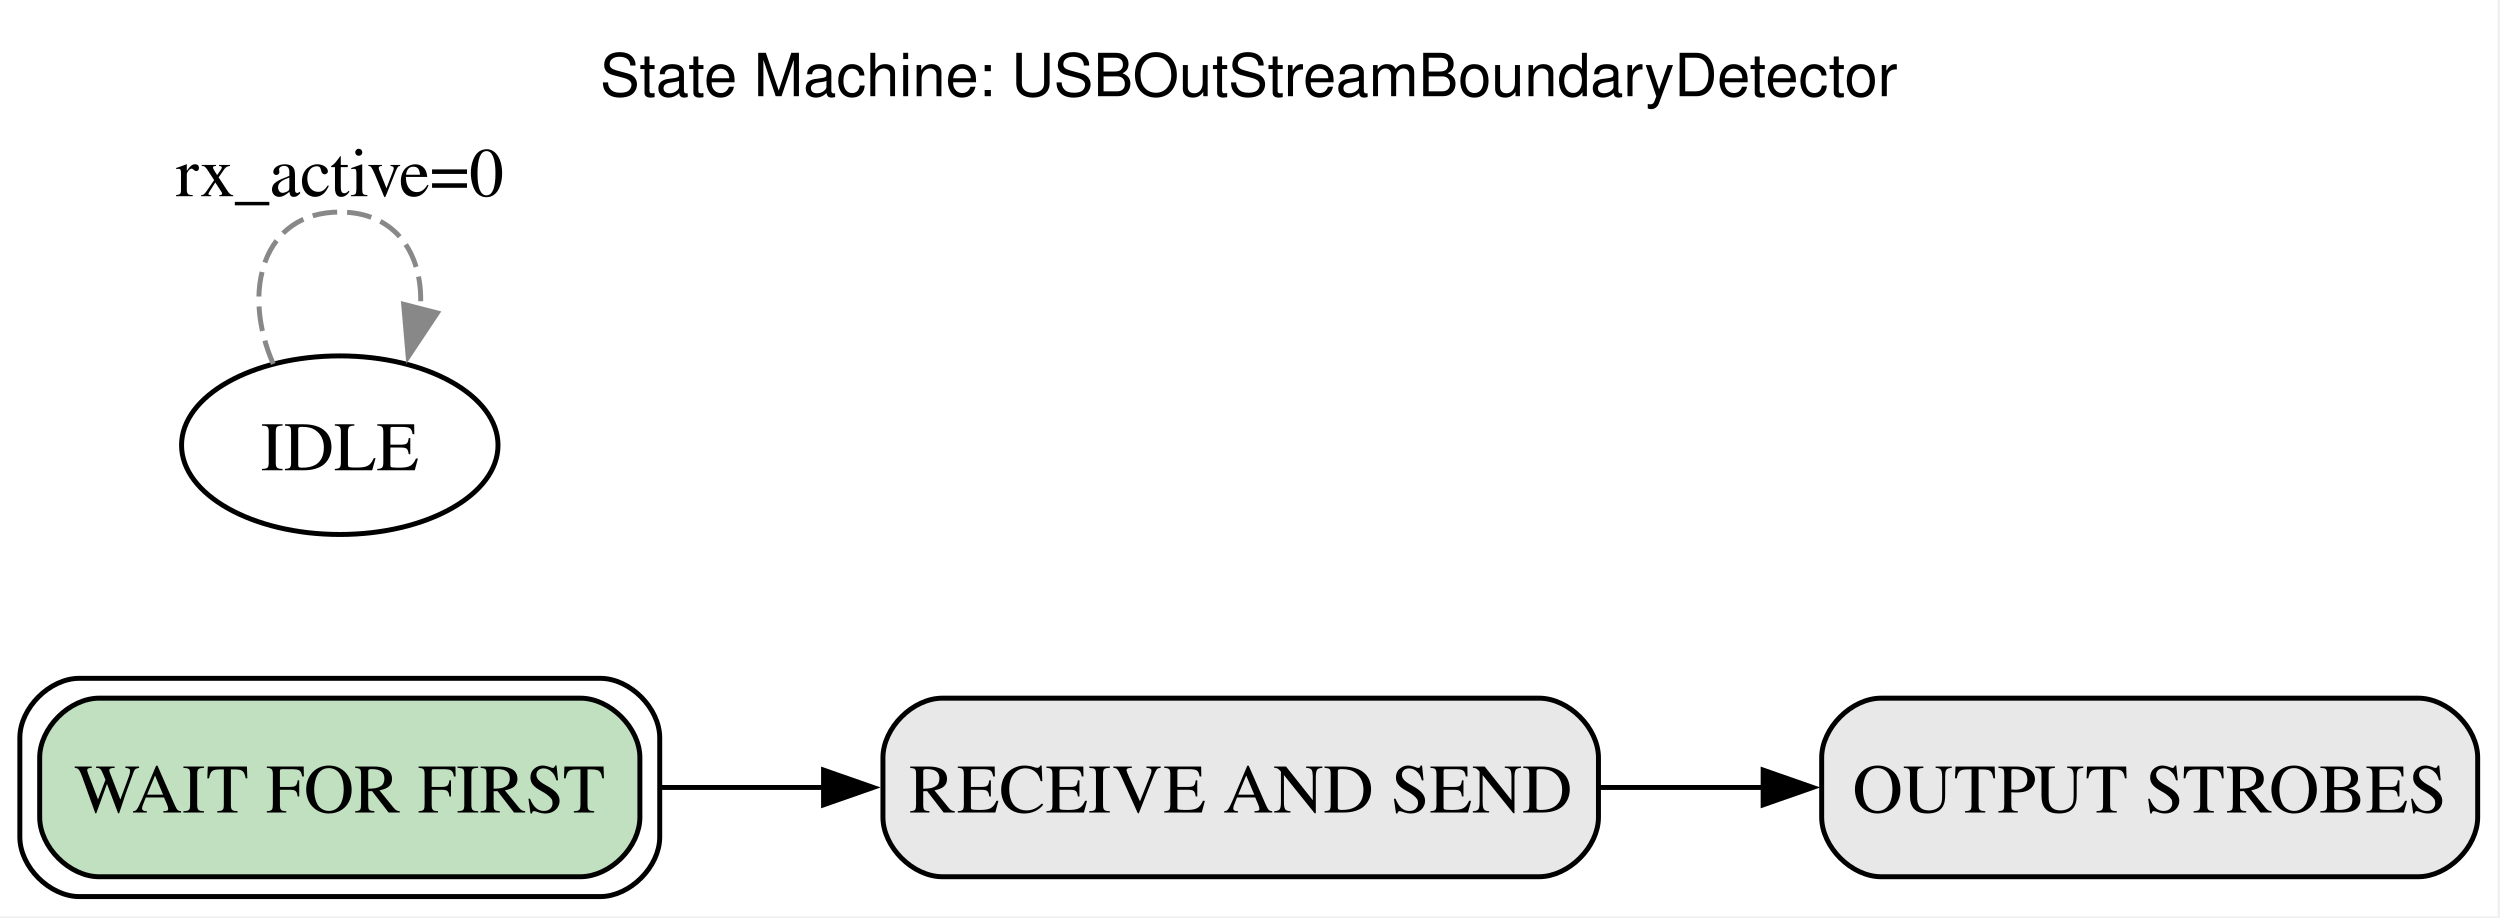
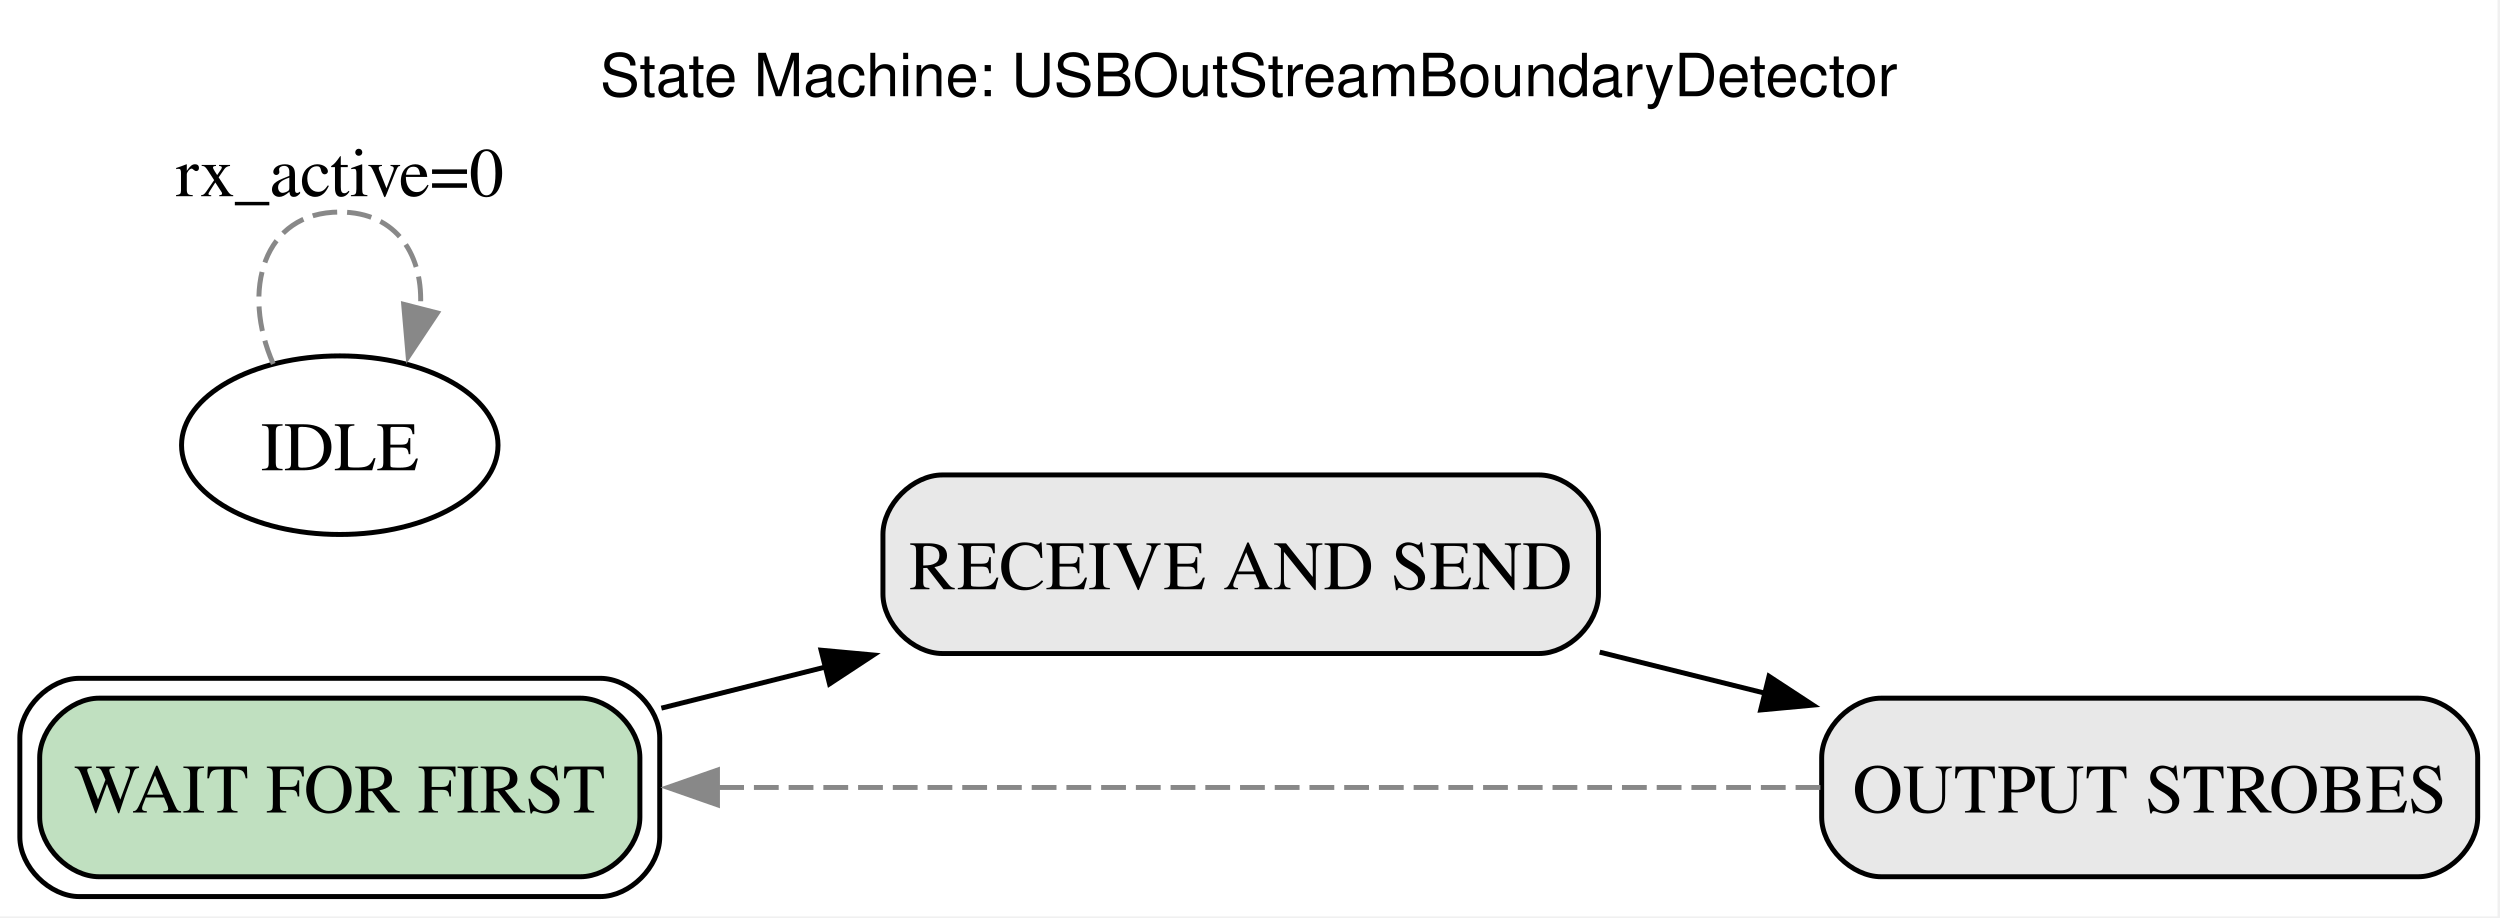
<svg xmlns="http://www.w3.org/2000/svg" width="504pt" height="185pt" viewBox="0.00 0.00 504.00 185.00">
  <g id="graph0" class="graph" transform="scale(1 1) rotate(0) translate(4 180.75)">
    <polygon fill="white" stroke="none" points="-4,4 -4,-180.75 499.5,-180.75 499.5,4 -4,4" />
    <text xml:space="preserve" text-anchor="middle" x="247.75" y="-161.35" font-family="Helvetica,sans-Serif" font-size="12.00">State Machine: USBOutStreamBoundaryDetector</text>
    <g id="node1" class="node">
      <path fill="#c0e0c0" stroke="black" d="M113,-40C113,-40 16,-40 16,-40 10,-40 4,-34 4,-28 4,-28 4,-16 4,-16 4,-10 10,-4 16,-4 16,-4 113,-4 113,-4 119,-4 125,-10 125,-16 125,-16 125,-28 125,-28 125,-34 119,-40 113,-40" />
      <path fill="none" stroke="black" d="M117,-44C117,-44 12,-44 12,-44 6,-44 0,-38 0,-32 0,-32 0,-12 0,-12 0,-6 6,0 12,0 12,0 117,0 117,0 123,0 129,-6 129,-12 129,-12 129,-32 129,-32 129,-38 123,-44 117,-44" />
      <text xml:space="preserve" text-anchor="middle" x="64.5" y="-16.95" font-family="Times,serif" font-size="14.00">WAIT FOR FIRST</text>
    </g>
    <g id="node2" class="node">
-       <path fill="#e8e8e8" stroke="black" d="M306.25,-40C306.25,-40 186,-40 186,-40 180,-40 174,-34 174,-28 174,-28 174,-16 174,-16 174,-10 180,-4 186,-4 186,-4 306.25,-4 306.25,-4 312.25,-4 318.25,-10 318.25,-16 318.25,-16 318.25,-28 318.25,-28 318.25,-34 312.25,-40 306.25,-40" />
-       <text xml:space="preserve" text-anchor="middle" x="246.12" y="-16.95" font-family="Times,serif" font-size="14.00">RECEIVE AND SEND</text>
+       <path fill="#e8e8e8" stroke="black" d="M306.25,-85C306.25,-85 186,-85 186,-85 180,-85 174,-79 174,-73 174,-73 174,-61 174,-61 174,-55 180,-49 186,-49 186,-49 306.25,-49 306.25,-49 312.25,-49 318.25,-55 318.25,-61 318.25,-61 318.25,-73 318.25,-73 318.25,-79 312.25,-85 306.25,-85" />
+       <text xml:space="preserve" text-anchor="middle" x="246.12" y="-61.95" font-family="Times,serif" font-size="14.00">RECEIVE AND SEND</text>
    </g>
    <g id="edge1" class="edge">
-       <path fill="none" stroke="black" d="M129.33,-22C139.96,-22 151.12,-22 162.14,-22" />
-       <polygon fill="black" stroke="black" points="162.03,-25.5 172.03,-22 162.03,-18.5 162.03,-25.5" />
+       <path fill="none" stroke="black" d="M129.33,-37.99C140.07,-40.68 151.36,-43.51 162.49,-46.3" />
+       <polygon fill="black" stroke="black" points="161.53,-49.67 172.08,-48.7 163.23,-42.88 161.53,-49.67" />
    </g>
    <g id="node3" class="node">
      <path fill="#e8e8e8" stroke="black" d="M483.5,-40C483.5,-40 375.25,-40 375.25,-40 369.25,-40 363.25,-34 363.25,-28 363.25,-28 363.25,-16 363.25,-16 363.25,-10 369.25,-4 375.25,-4 375.25,-4 483.5,-4 483.5,-4 489.5,-4 495.5,-10 495.5,-16 495.5,-16 495.5,-28 495.5,-28 495.5,-34 489.5,-40 483.5,-40" />
      <text xml:space="preserve" text-anchor="middle" x="429.38" y="-16.95" font-family="Times,serif" font-size="14.00">OUTPUT STROBES</text>
    </g>
    <g id="edge2" class="edge">
-       <path fill="none" stroke="black" d="M318.5,-22C329.38,-22 340.65,-22 351.64,-22" />
-       <polygon fill="black" stroke="black" points="351.45,-25.5 361.45,-22 351.45,-18.5 351.45,-25.5" />
+       <path fill="none" stroke="black" d="M318.5,-49.28C329.5,-46.55 340.89,-43.72 351.99,-40.96" />
+       <polygon fill="black" stroke="black" points="352.63,-44.41 361.5,-38.6 350.95,-37.62 352.63,-44.41" />
+     </g>
+     <g id="edge3" class="edge">
+       <path fill="none" stroke="#888888" stroke-dasharray="5,2" d="M362.99,-22C300.45,-22 206.21,-22 140.62,-22" />
+       <polygon fill="#888888" stroke="#888888" points="140.64,-18.5 130.64,-22 140.64,-25.5 140.64,-18.5" />
    </g>
    <g id="node4" class="node">
      <ellipse fill="none" stroke="black" cx="64.5" cy="-91" rx="31.9" ry="18" />
      <text xml:space="preserve" text-anchor="middle" x="64.5" y="-85.95" font-family="Times,serif" font-size="14.00">IDLE</text>
    </g>
-     <g id="edge3" class="edge">
+     <g id="edge4" class="edge">
      <path fill="none" stroke="#888888" stroke-dasharray="5,2" d="M51.09,-107.38C44.57,-122.16 49.04,-138 64.5,-138 76.1,-138 81.51,-129.09 80.74,-118.4" />
      <polygon fill="#888888" stroke="#888888" points="84.16,-117.66 78.29,-108.84 77.38,-119.4 84.16,-117.66" />
      <text xml:space="preserve" text-anchor="middle" x="64.5" y="-141.2" font-family="Times,serif" font-size="14.00">rx_active=0</text>
    </g>
  </g>
</svg>
